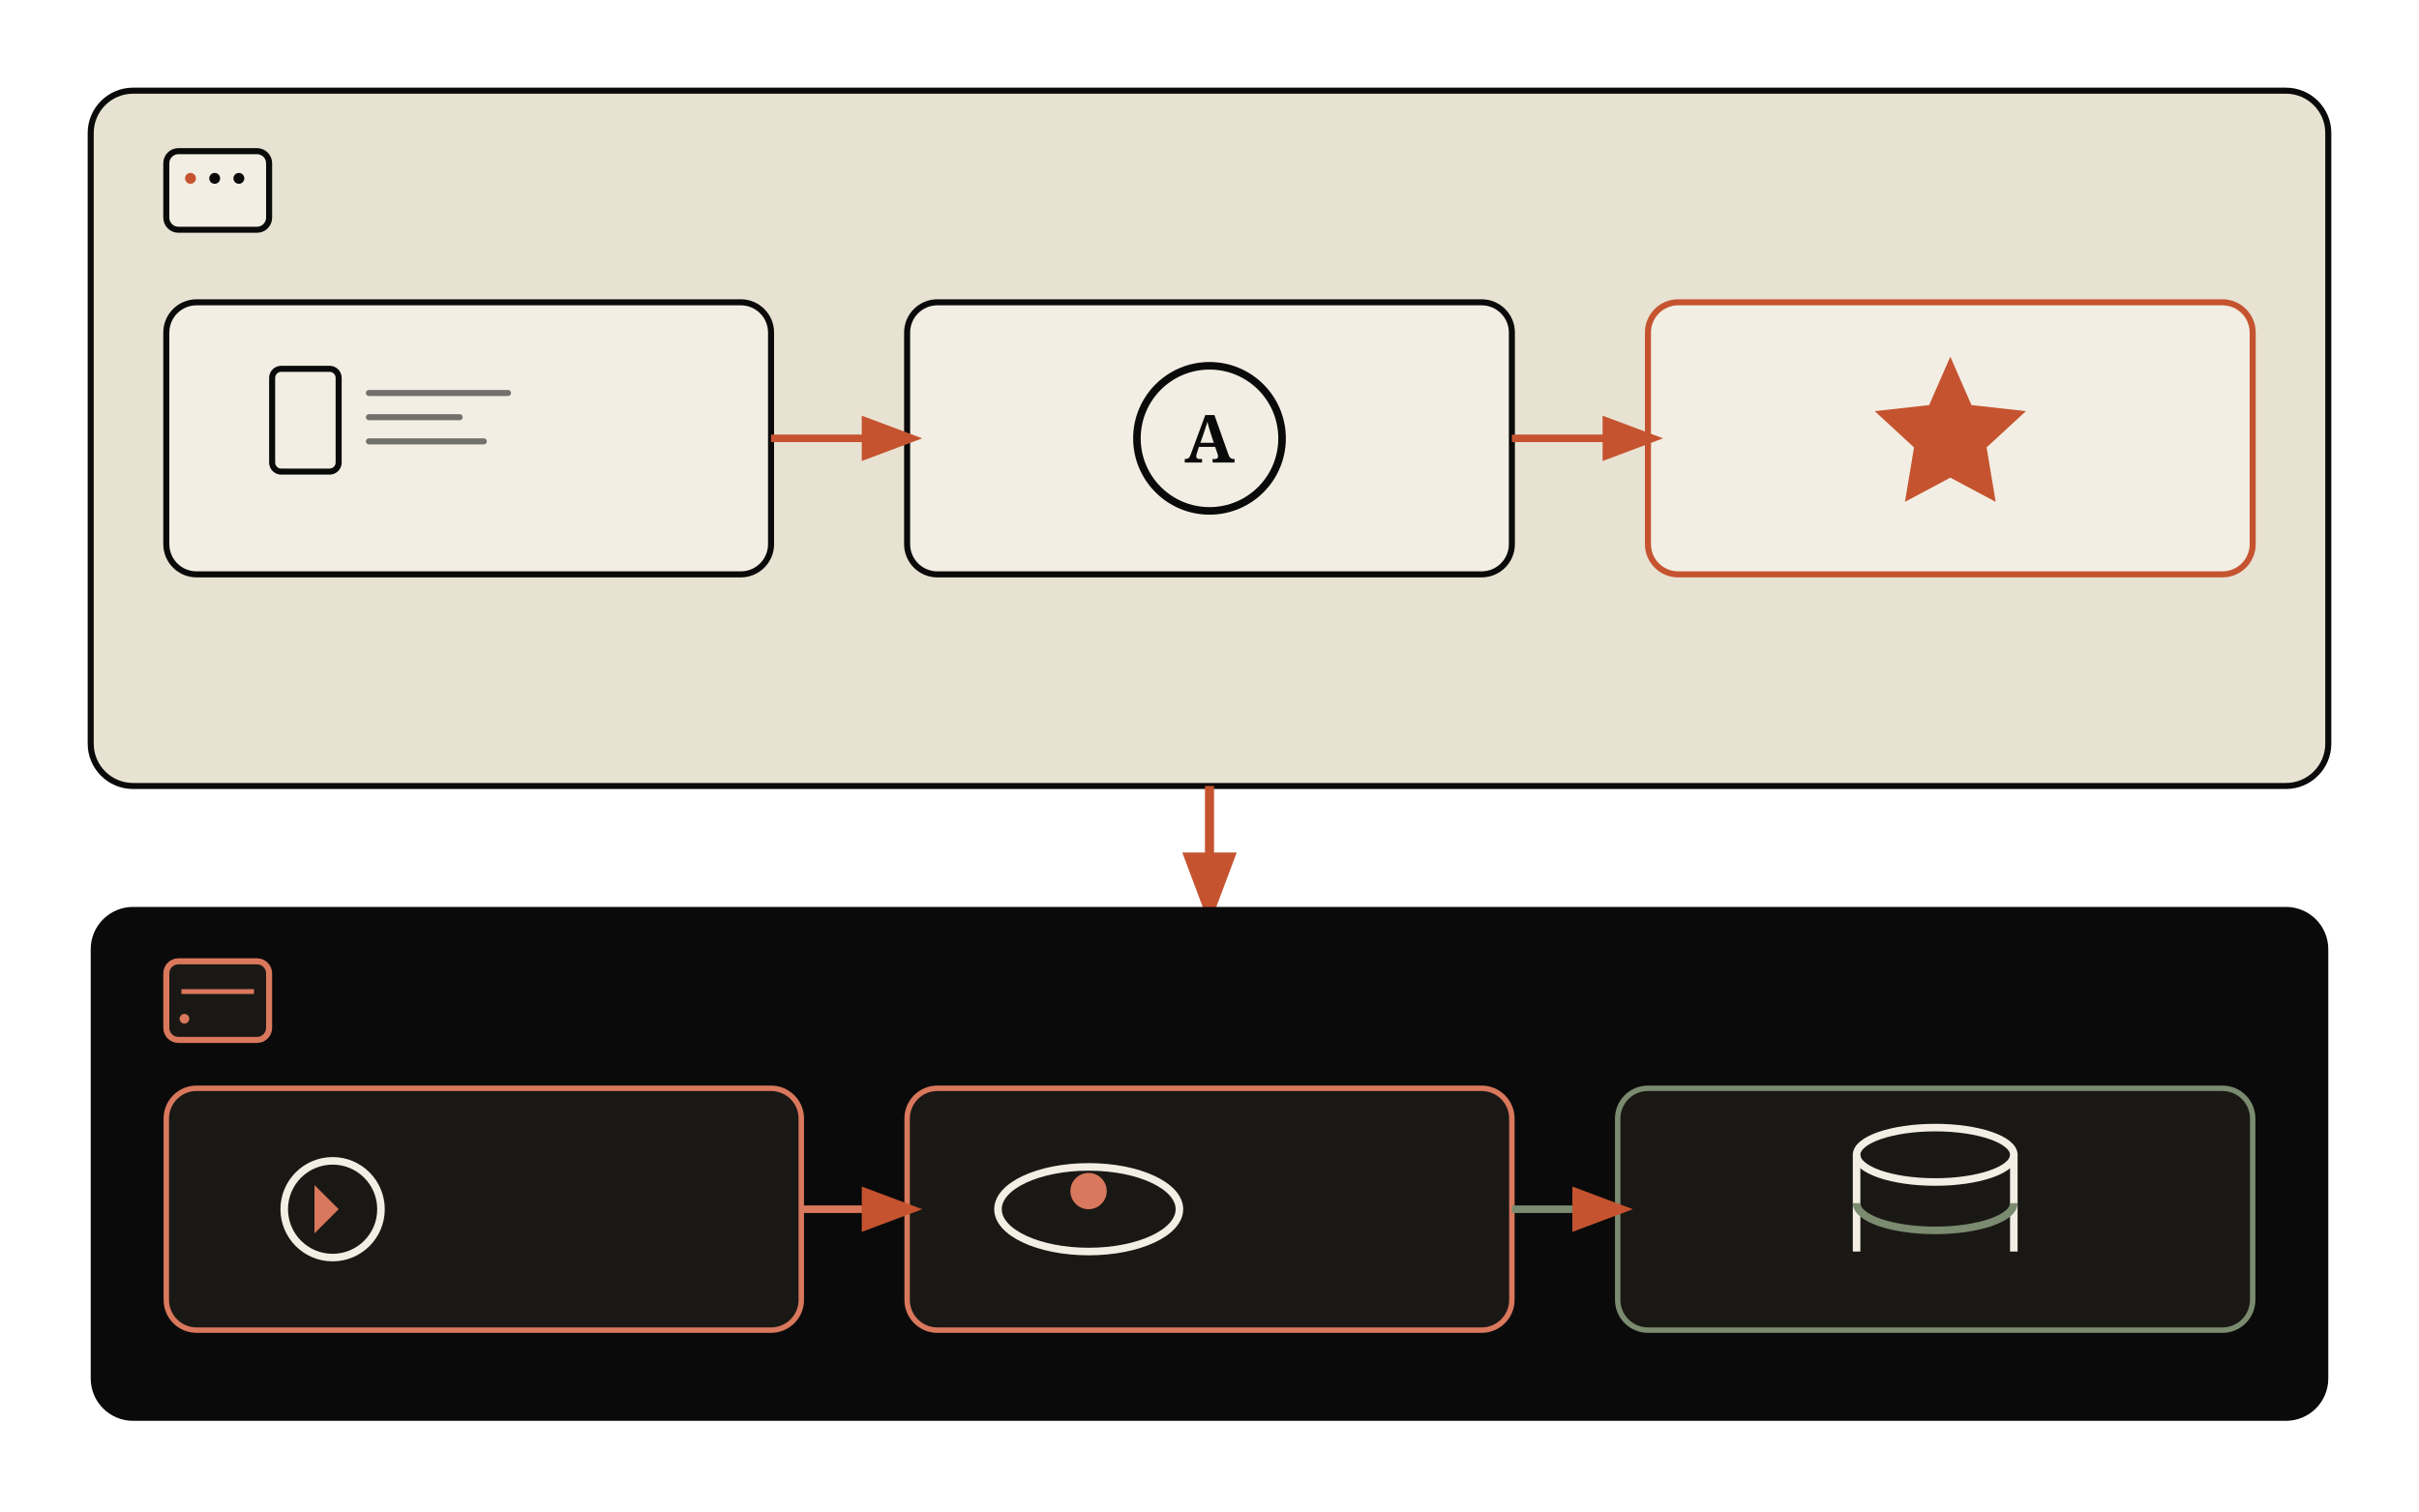
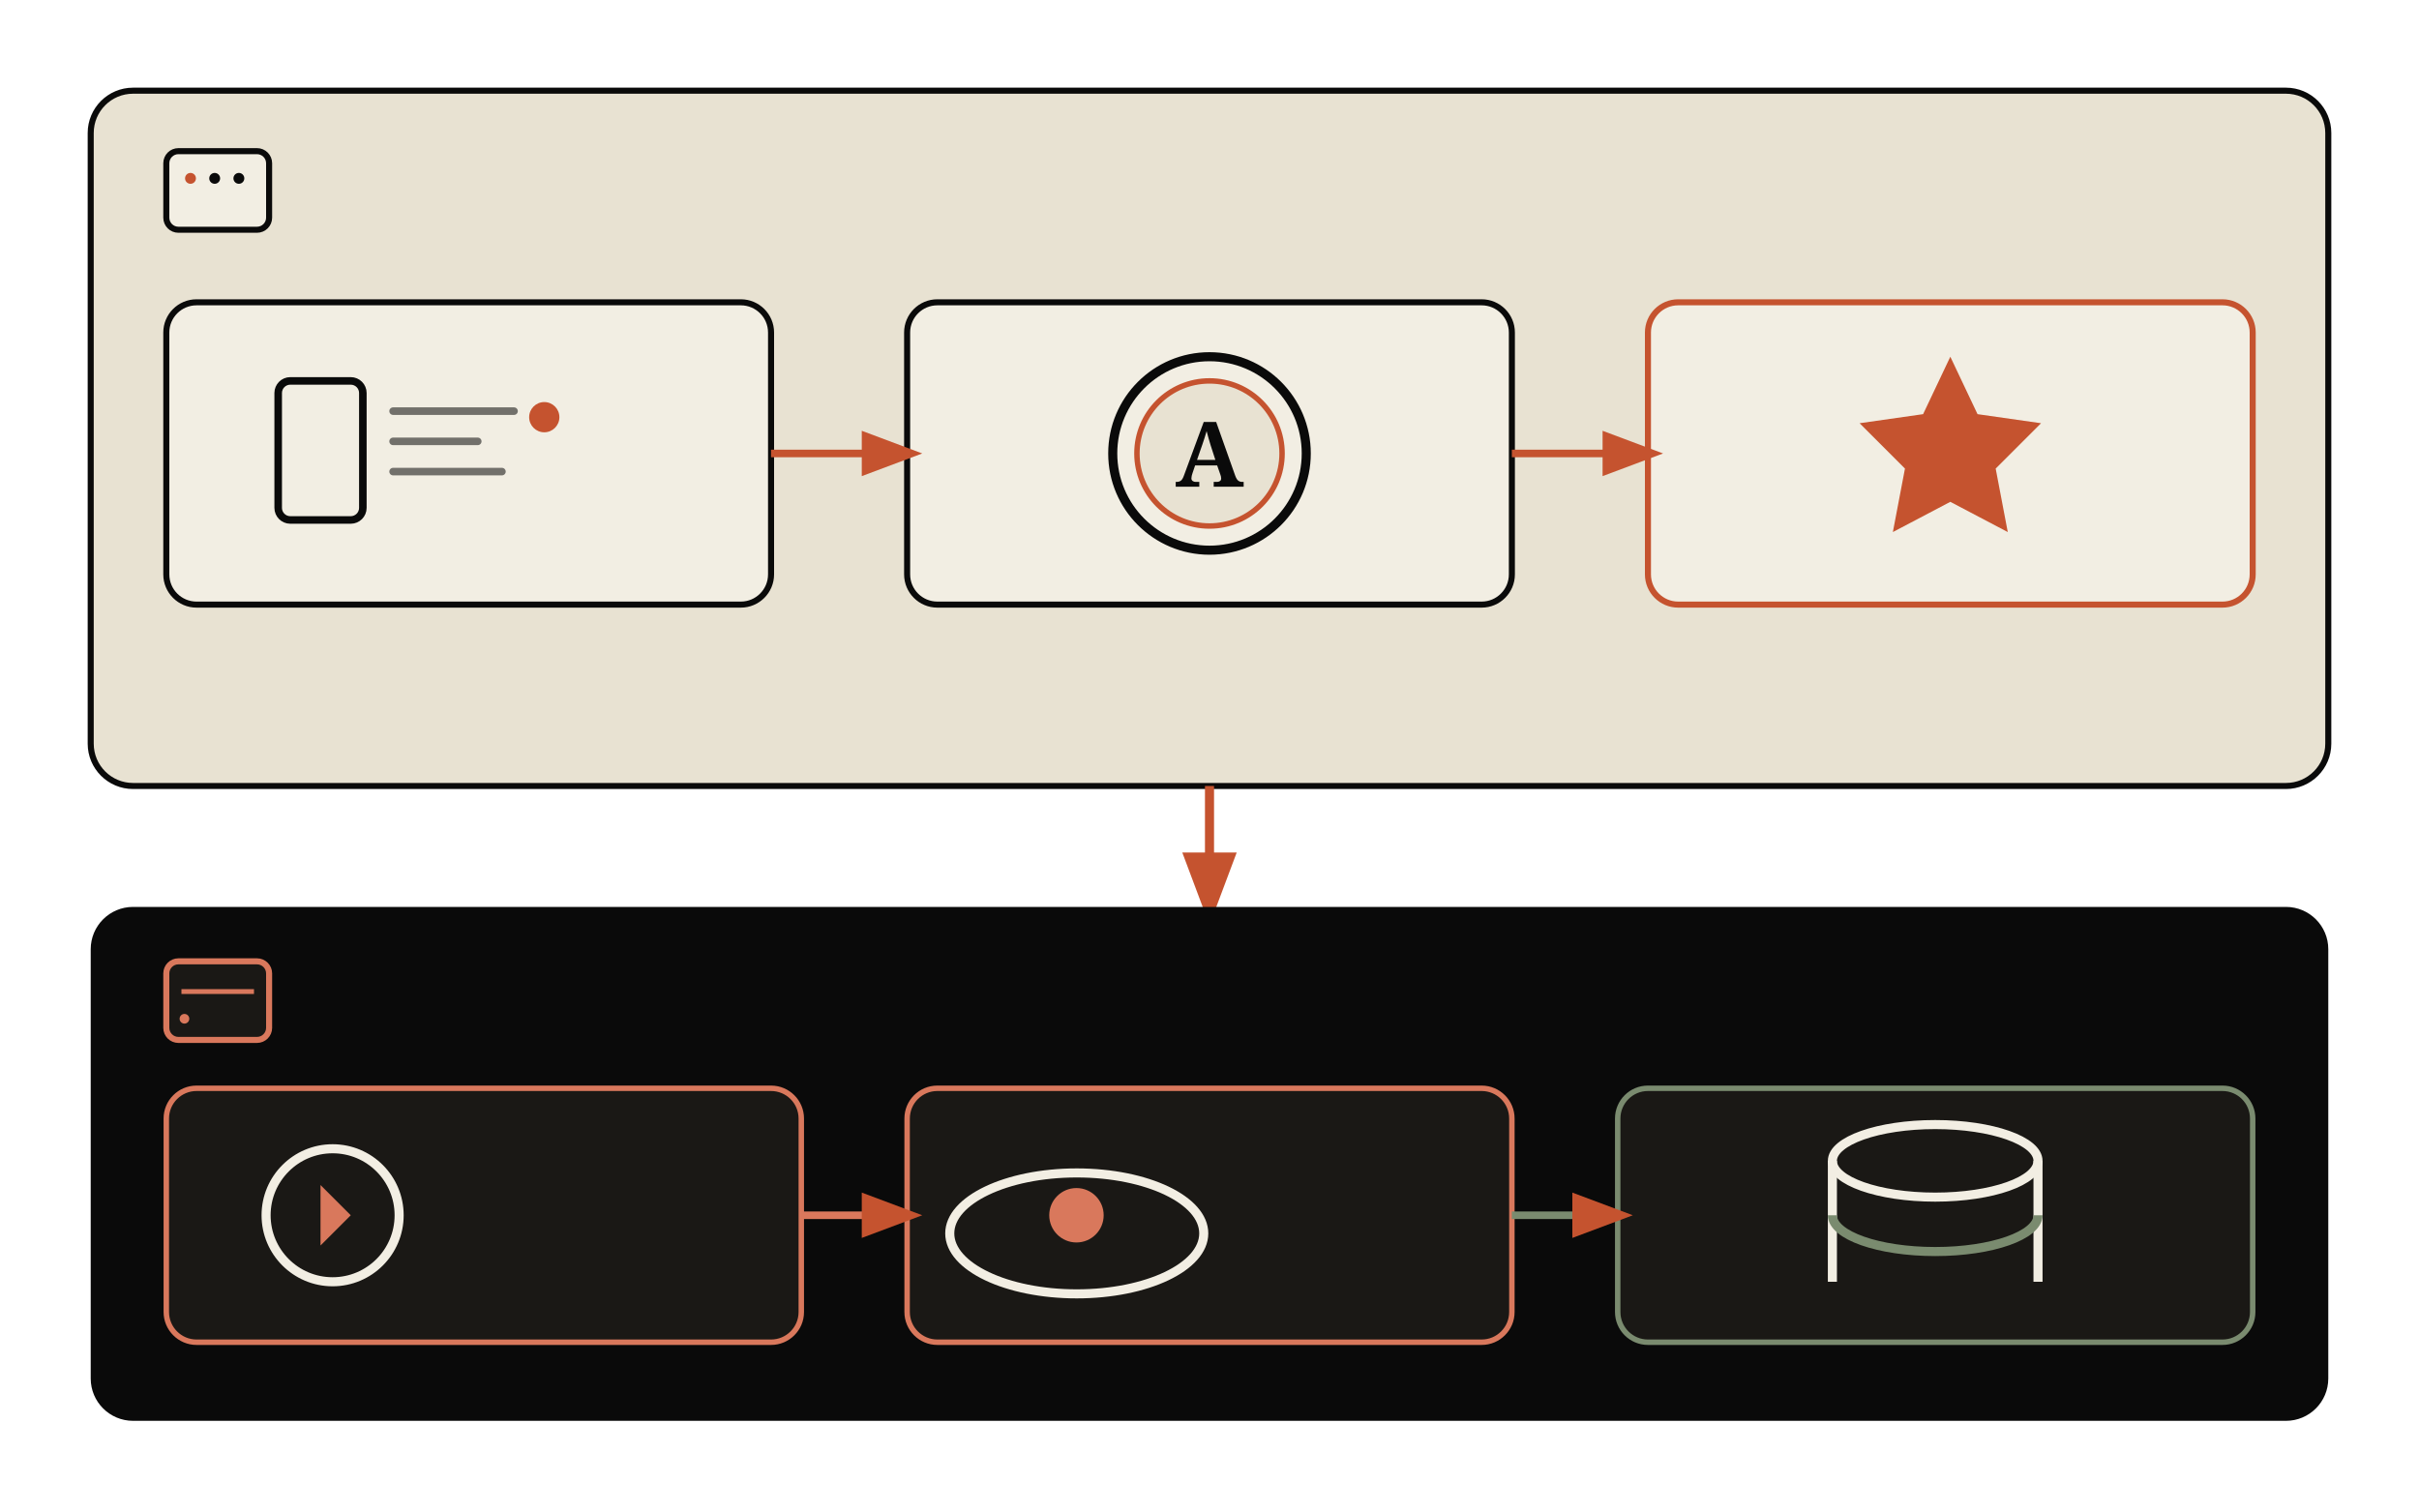
<svg xmlns="http://www.w3.org/2000/svg" viewBox="0 0 800 500" role="img" aria-label="architecture — browser and server">
  <defs>
    <marker id="arr" markerWidth="8" markerHeight="8" refX="6" refY="3" orient="auto">
      <polygon points="0,0 8,3 0,6" fill="#C5532F" />
    </marker>
  </defs>
  <rect x="30" y="30" width="740" height="230" rx="14" fill="#E8E2D2" stroke="#0A0A0A" stroke-width="2" />
  <rect x="55" y="50" width="34" height="26" rx="4" fill="#F2EEE3" stroke="#0A0A0A" stroke-width="2" />
  <circle cx="63" cy="59" r="1.8" fill="#C5532F" />
  <circle cx="71" cy="59" r="1.8" fill="#0A0A0A" />
  <circle cx="79" cy="59" r="1.8" fill="#0A0A0A" />
  <g>
-     <rect x="55" y="100" width="200" height="90" rx="10" fill="#F2EEE3" stroke="#0A0A0A" stroke-width="2" />
-     <rect x="90" y="122" width="22" height="34" rx="3" fill="none" stroke="#0A0A0A" stroke-width="2" />
-     <line x1="122" y1="130" x2="168" y2="130" stroke="#0A0A0A" stroke-width="2" stroke-linecap="round" opacity="0.55" />
-     <line x1="122" y1="138" x2="152" y2="138" stroke="#0A0A0A" stroke-width="2" stroke-linecap="round" opacity="0.55" />
-     <line x1="122" y1="146" x2="160" y2="146" stroke="#0A0A0A" stroke-width="2" stroke-linecap="round" opacity="0.55" />
-     <rect x="300" y="100" width="200" height="90" rx="10" fill="#F2EEE3" stroke="#0A0A0A" stroke-width="2" />
-     <circle cx="400" cy="145" r="24" fill="none" stroke="#0A0A0A" stroke-width="2.5" />
-     <text x="400" y="153" text-anchor="middle" font-family="Georgia, serif" font-size="22" font-weight="bold" fill="#0A0A0A">A</text>
-     <rect x="545" y="100" width="200" height="90" rx="10" fill="#F2EEE3" stroke="#C5532F" stroke-width="2" />
-     <polygon points="645,118 652,134 670,136 657,148 660,166 645,158 630,166 633,148 620,136 638,134" fill="#C5532F" />
+     <rect x="55" y="100" width="200" height="100" rx="10" fill="#F2EEE3" stroke="#0A0A0A" stroke-width="2" />
+     <rect x="92" y="126" width="28" height="46" rx="4" fill="none" stroke="#0A0A0A" stroke-width="2.5" />
+     <line x1="130" y1="136" x2="170" y2="136" stroke="#0A0A0A" stroke-width="2.5" stroke-linecap="round" opacity="0.55" />
+     <line x1="130" y1="146" x2="158" y2="146" stroke="#0A0A0A" stroke-width="2.5" stroke-linecap="round" opacity="0.55" />
+     <line x1="130" y1="156" x2="166" y2="156" stroke="#0A0A0A" stroke-width="2.5" stroke-linecap="round" opacity="0.55" />
+     <circle cx="180" cy="138" r="5" fill="#C5532F" />
+     <rect x="300" y="100" width="200" height="100" rx="10" fill="#F2EEE3" stroke="#0A0A0A" stroke-width="2" />
+     <circle cx="400" cy="150" r="32" fill="none" stroke="#0A0A0A" stroke-width="3" />
+     <circle cx="400" cy="150" r="24" fill="#E8E2D2" stroke="#C5532F" stroke-width="1.8" />
+     <text x="400" y="161" text-anchor="middle" font-family="Georgia, serif" font-size="30" font-weight="bold" fill="#0A0A0A">A</text>
+     <rect x="545" y="100" width="200" height="100" rx="10" fill="#F2EEE3" stroke="#C5532F" stroke-width="2" />
+     <polygon points="645,118 654,137 675,140 660,155 664,176 645,166 626,176 630,155 615,140 636,137" fill="#C5532F" />
  </g>
-   <line x1="255" y1="145" x2="300" y2="145" stroke="#C5532F" stroke-width="2.5" marker-end="url(#arr)" />
-   <line x1="500" y1="145" x2="545" y2="145" stroke="#C5532F" stroke-width="2.5" marker-end="url(#arr)" />
+   <line x1="255" y1="150" x2="300" y2="150" stroke="#C5532F" stroke-width="2.5" marker-end="url(#arr)" />
+   <line x1="500" y1="150" x2="545" y2="150" stroke="#C5532F" stroke-width="2.5" marker-end="url(#arr)" />
  <line x1="400" y1="260" x2="400" y2="300" stroke="#C5532F" stroke-width="3" marker-end="url(#arr)" />
  <rect x="30" y="300" width="740" height="170" rx="14" fill="#0A0A0A" />
  <rect x="55" y="318" width="34" height="26" rx="4" fill="#1A1815" stroke="#D9785C" stroke-width="2" />
  <line x1="60" y1="328" x2="84" y2="328" stroke="#D9785C" stroke-width="1.6" />
  <circle cx="61" cy="337" r="1.6" fill="#D9785C" />
  <g>
-     <rect x="55" y="360" width="210" height="80" rx="10" fill="#1A1815" stroke="#D9785C" stroke-width="1.8" />
-     <circle cx="110" cy="400" r="16" fill="none" stroke="#F2EEE3" stroke-width="2.5" />
-     <polyline points="96,400 104,400 104,392 112,400 104,408 104,400" fill="#D9785C" stroke="none" />
-     <rect x="300" y="360" width="200" height="80" rx="10" fill="#1A1815" stroke="#D9785C" stroke-width="1.8" />
-     <path d="M360,386 a30,14 0 1 0 0.1,0 z" fill="none" stroke="#F2EEE3" stroke-width="2.5" />
-     <circle cx="360" cy="394" r="6" fill="#D9785C" />
-     <rect x="535" y="360" width="210" height="80" rx="10" fill="#1A1815" stroke="#7A8B6F" stroke-width="1.8" />
-     <ellipse cx="640" cy="382" rx="26" ry="9" fill="none" stroke="#F2EEE3" stroke-width="2.5" />
-     <line x1="614" y1="382" x2="614" y2="414" stroke="#F2EEE3" stroke-width="2.5" />
-     <line x1="666" y1="382" x2="666" y2="414" stroke="#F2EEE3" stroke-width="2.5" />
-     <path d="M614,398 a26,9 0 0 0 52,0" fill="none" stroke="#7A8B6F" stroke-width="2.5" />
+     <rect x="55" y="360" width="210" height="84" rx="10" fill="#1A1815" stroke="#D9785C" stroke-width="1.8" />
+     <circle cx="110" cy="402" r="22" fill="none" stroke="#F2EEE3" stroke-width="3" />
+     <polyline points="94,402 106,402 106,392 116,402 106,412 106,402" fill="#D9785C" stroke="none" />
+     <rect x="300" y="360" width="200" height="84" rx="10" fill="#1A1815" stroke="#D9785C" stroke-width="1.8" />
+     <path d="M356,388 a42,20 0 1 0 0.2,0 z" fill="none" stroke="#F2EEE3" stroke-width="3" />
+     <circle cx="356" cy="402" r="9" fill="#D9785C" />
+     <rect x="535" y="360" width="210" height="84" rx="10" fill="#1A1815" stroke="#7A8B6F" stroke-width="1.8" />
+     <ellipse cx="640" cy="384" rx="34" ry="12" fill="none" stroke="#F2EEE3" stroke-width="3" />
+     <line x1="606" y1="384" x2="606" y2="424" stroke="#F2EEE3" stroke-width="3" />
+     <line x1="674" y1="384" x2="674" y2="424" stroke="#F2EEE3" stroke-width="3" />
+     <path d="M606,402 a34,12 0 0 0 68,0" fill="none" stroke="#7A8B6F" stroke-width="3" />
  </g>
-   <line x1="265" y1="400" x2="300" y2="400" stroke="#D9785C" stroke-width="2.5" marker-end="url(#arr)" />
-   <line x1="500" y1="400" x2="535" y2="400" stroke="#7A8B6F" stroke-width="2.5" marker-end="url(#arr)" />
+   <line x1="265" y1="402" x2="300" y2="402" stroke="#D9785C" stroke-width="2.5" marker-end="url(#arr)" />
+   <line x1="500" y1="402" x2="535" y2="402" stroke="#7A8B6F" stroke-width="2.5" marker-end="url(#arr)" />
</svg>
